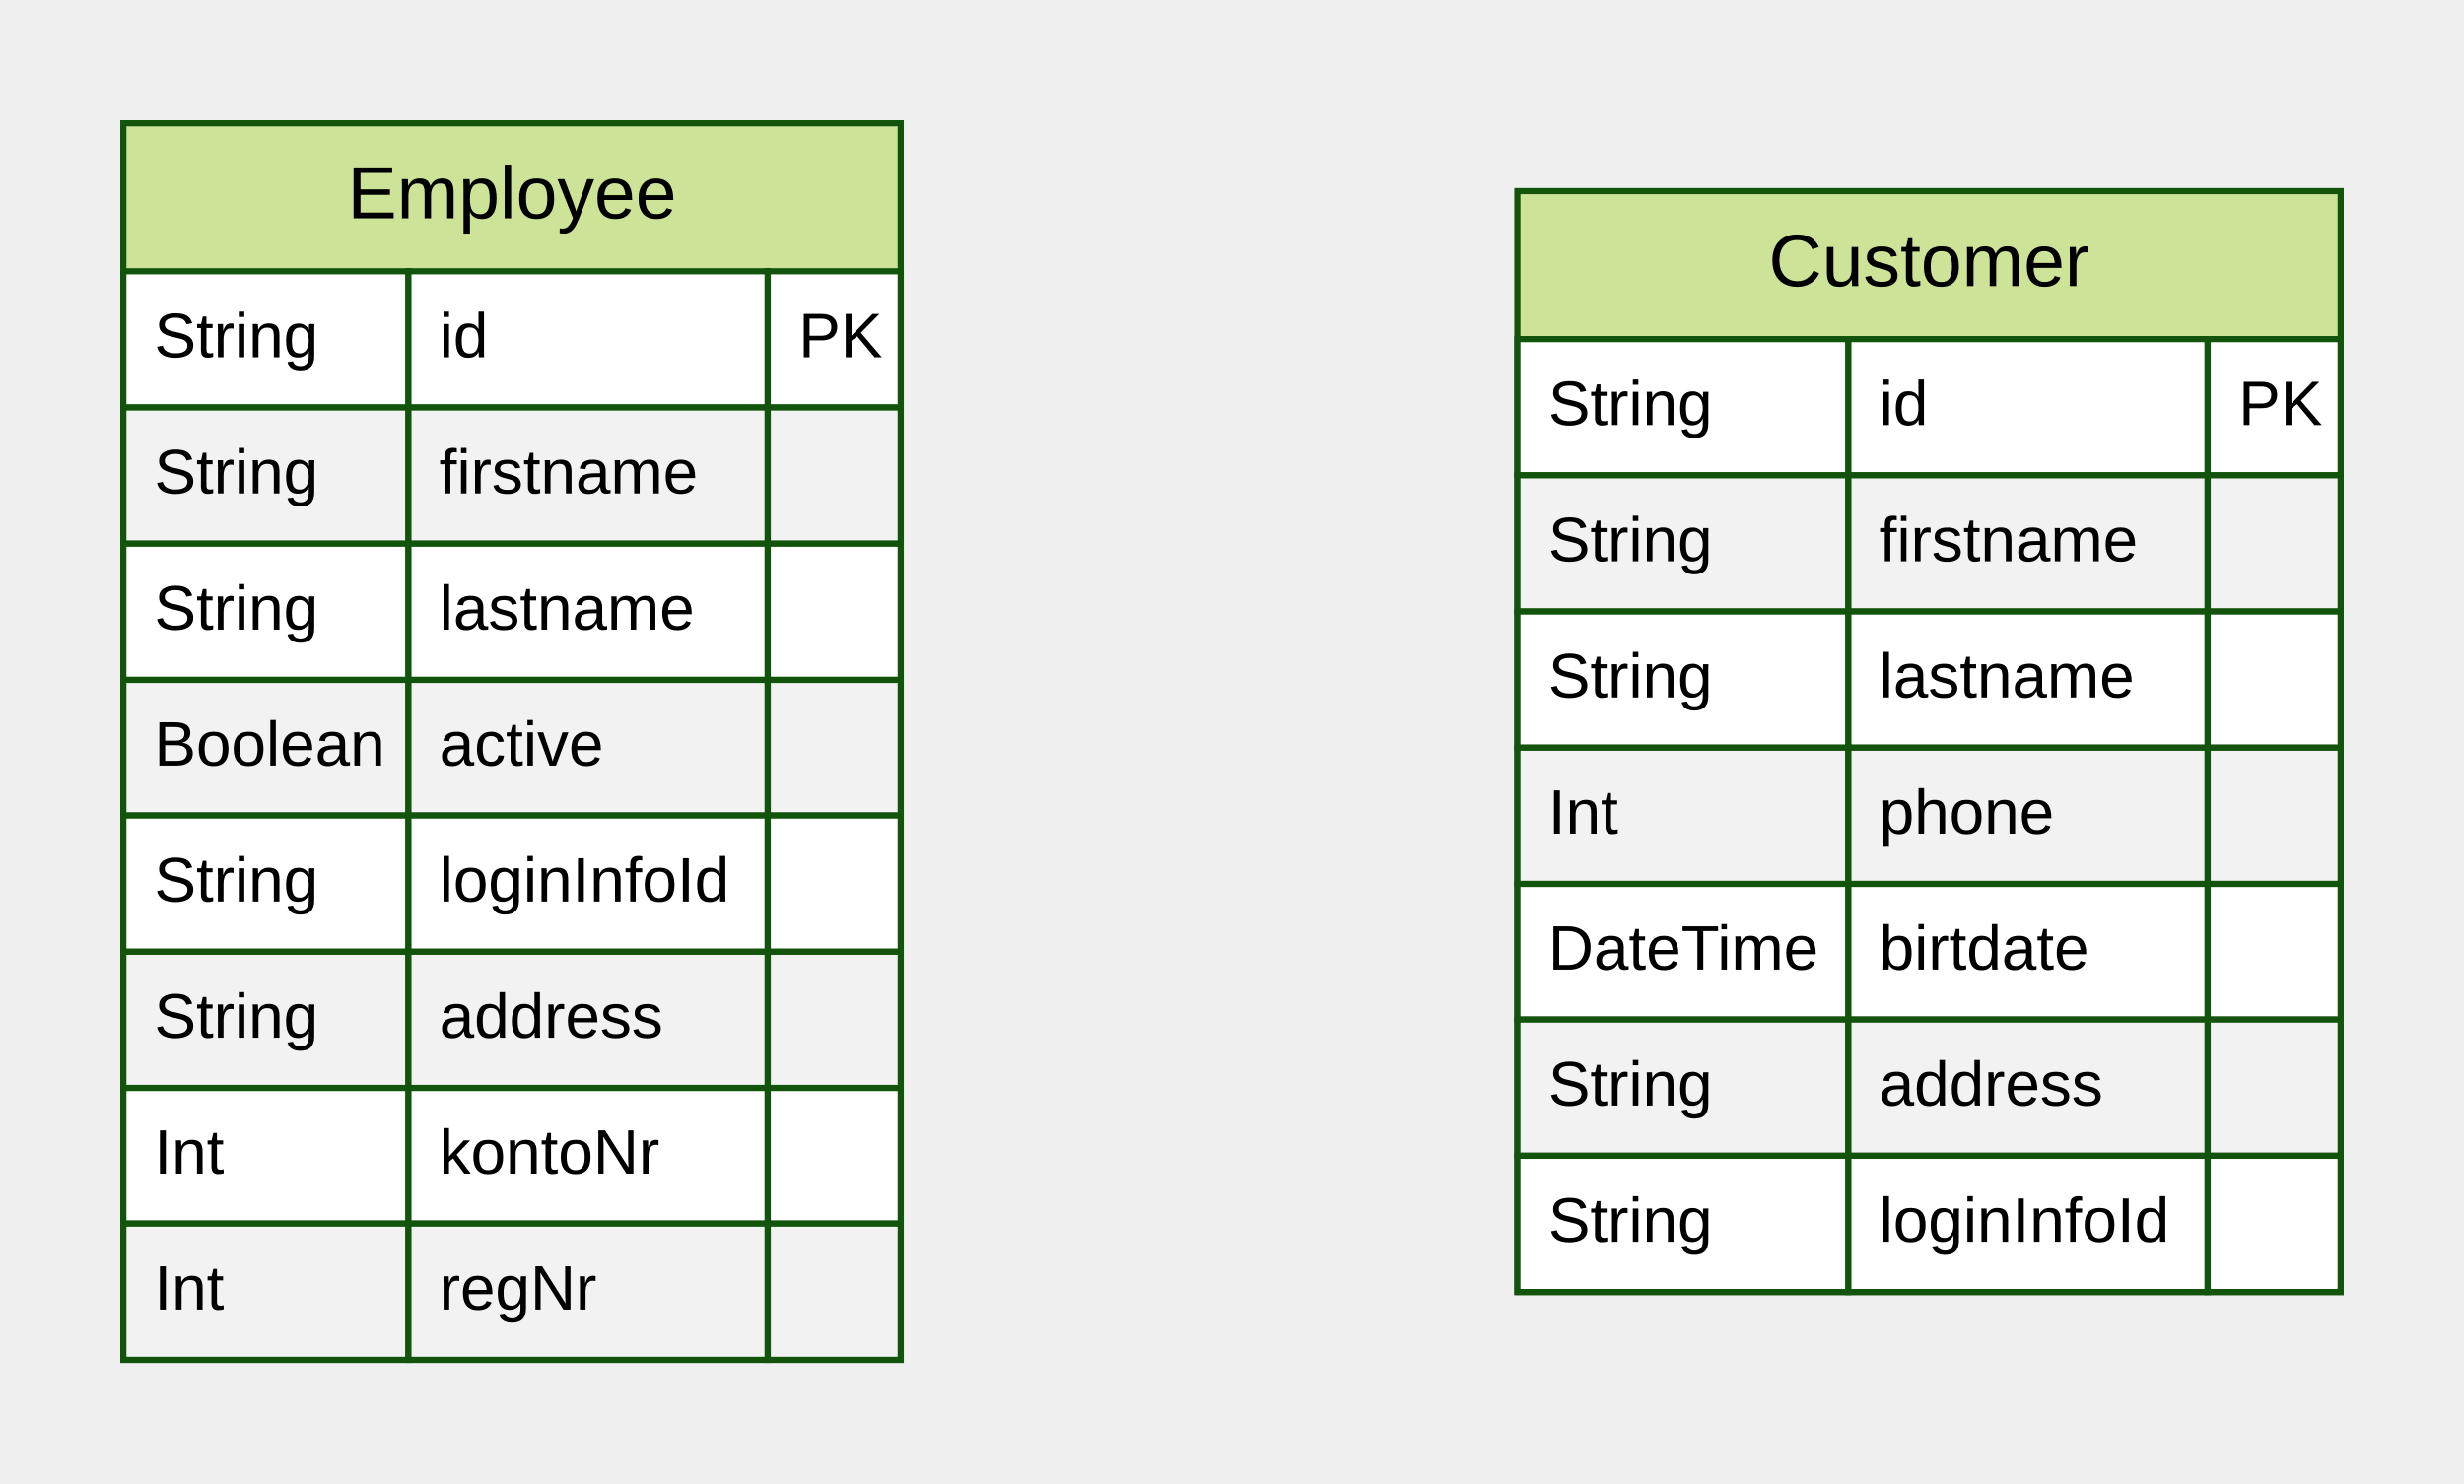
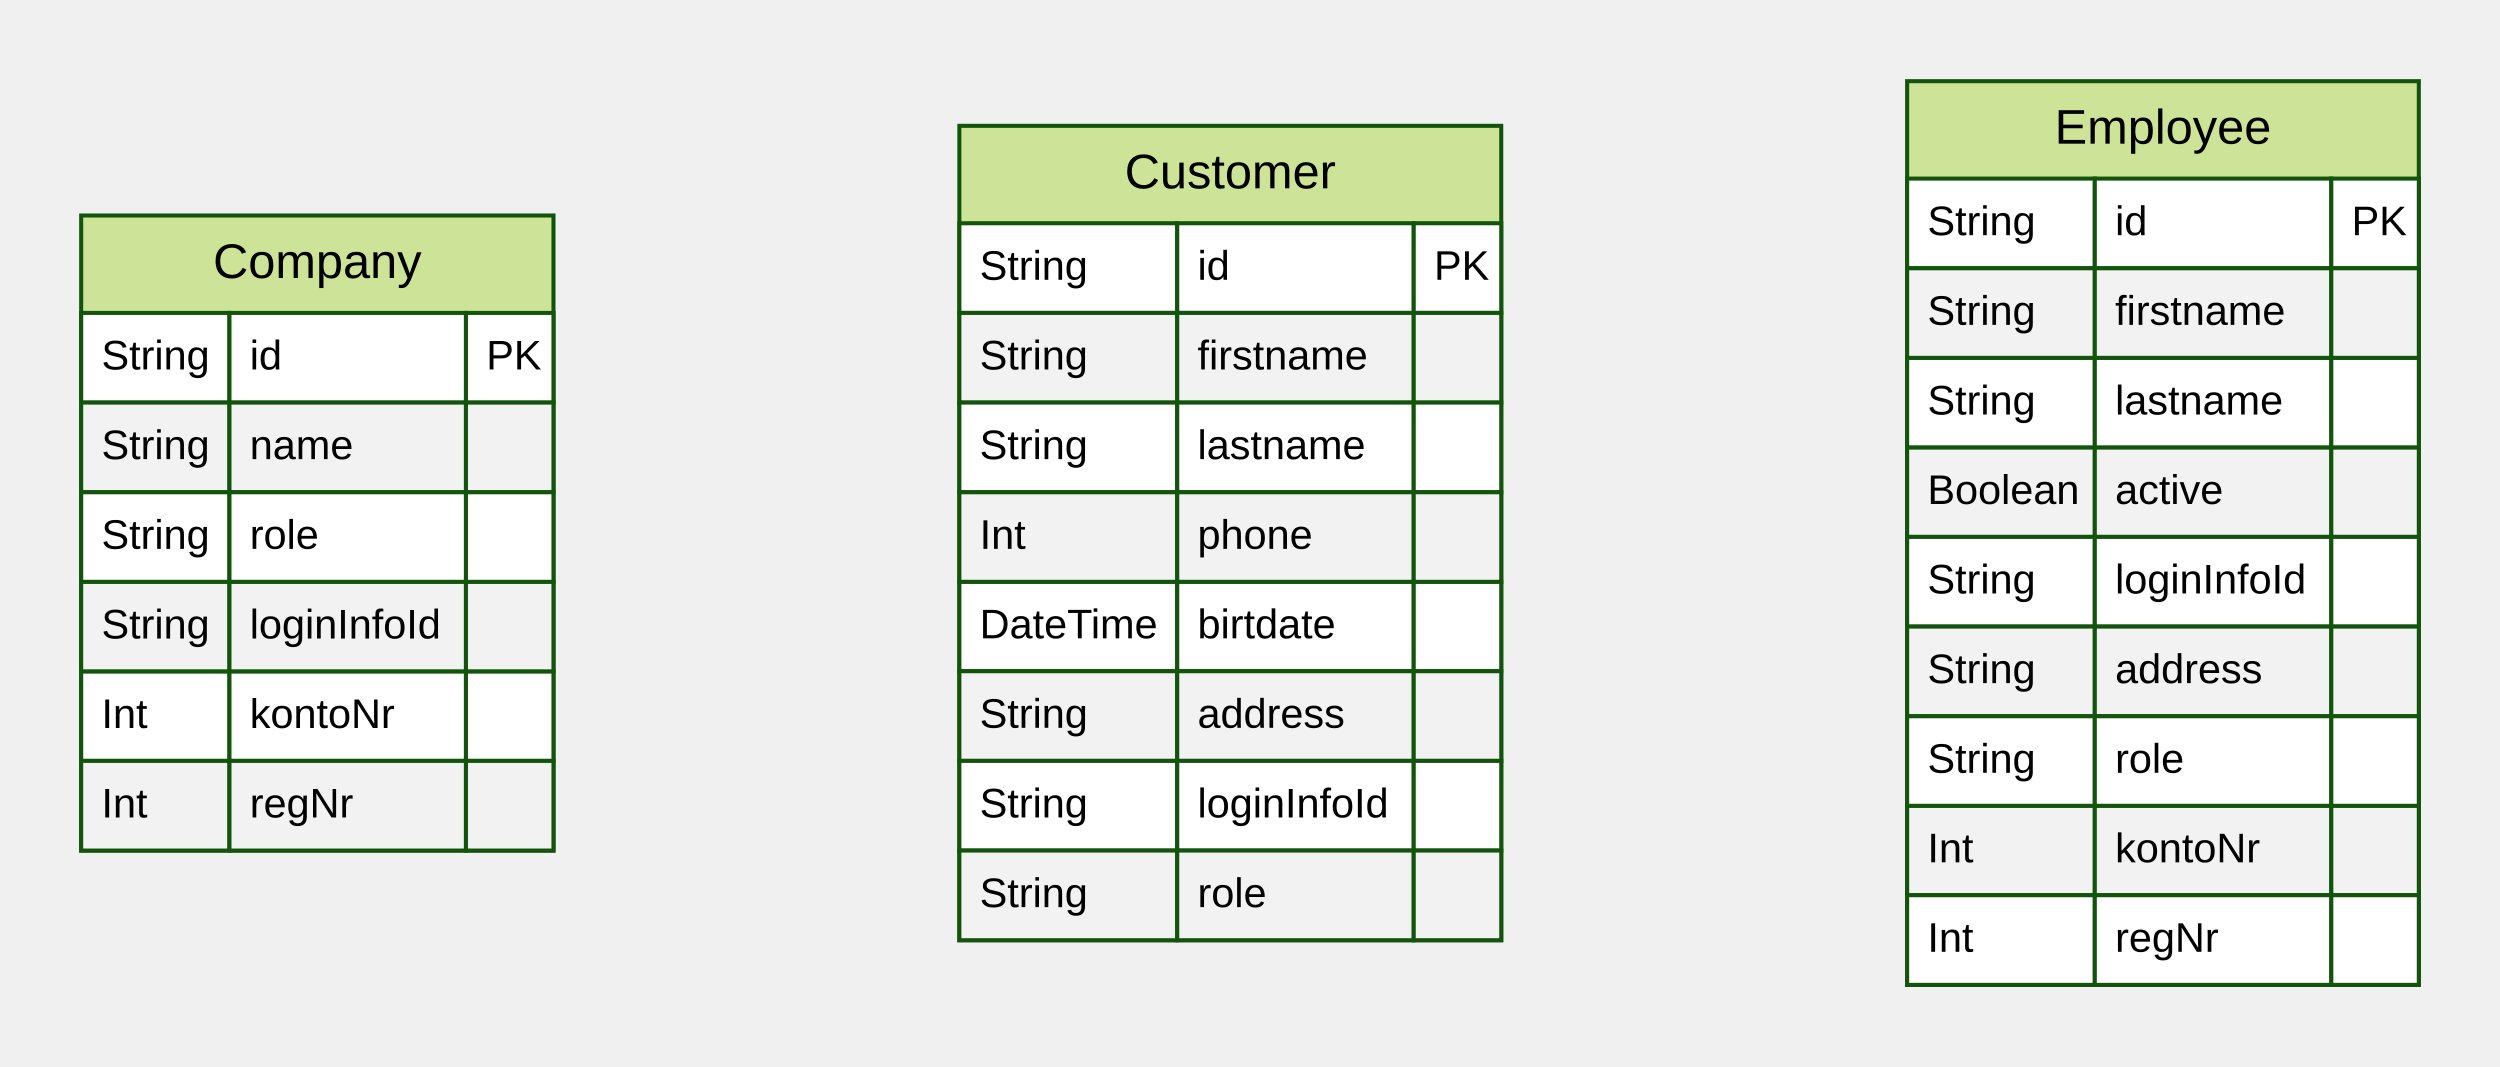
- <svg xmlns="http://www.w3.org/2000/svg" aria-labelledby="chart-title-mermaid-0 chart-desc-mermaid-0" role="img" viewBox="0 0 399.562 240.551" style="max-width: 399.562px; background-color: white;" width="100%" id="mermaid-0">
+ <svg xmlns="http://www.w3.org/2000/svg" aria-labelledby="chart-title-mermaid-0 chart-desc-mermaid-0" role="img" viewBox="0 0 615.922 262.643" style="max-width: 615.922px; background-color: white;" width="100%" id="mermaid-0">
  <style>#mermaid-0 {font-family:"trebuchet ms",verdana,arial,sans-serif;font-size:16px;fill:#000000;}#mermaid-0 .error-icon{fill:#552222;}#mermaid-0 .error-text{fill:#552222;stroke:#552222;}#mermaid-0 .edge-thickness-normal{stroke-width:2px;}#mermaid-0 .edge-thickness-thick{stroke-width:3.5px;}#mermaid-0 .edge-pattern-solid{stroke-dasharray:0;}#mermaid-0 .edge-pattern-dashed{stroke-dasharray:3;}#mermaid-0 .edge-pattern-dotted{stroke-dasharray:2;}#mermaid-0 .marker{fill:#000000;stroke:#000000;}#mermaid-0 .marker.cross{stroke:#000000;}#mermaid-0 svg{font-family:"trebuchet ms",verdana,arial,sans-serif;font-size:16px;}#mermaid-0 .entityBox{fill:#cde498;stroke:#13540c;}#mermaid-0 .attributeBoxOdd{fill:#ffffff;stroke:#13540c;}#mermaid-0 .attributeBoxEven{fill:#f2f2f2;stroke:#13540c;}#mermaid-0 .relationshipLabelBox{fill:hsl(78.158, 58.462%, 84.51%);opacity:0.7;background-color:hsl(78.158, 58.462%, 84.51%);}#mermaid-0 .relationshipLabelBox rect{opacity:0.5;}#mermaid-0 .relationshipLine{stroke:#000000;}#mermaid-0 :root{--mermaid-font-family:"trebuchet ms",verdana,arial,sans-serif;}</style>
  <g />
  <defs>
    <marker orient="auto" markerHeight="18" markerWidth="18" refY="9" refX="0" id="ONLY_ONE_START">
      <path d="M9,0 L9,18 M15,0 L15,18" fill="none" stroke="gray" />
    </marker>
  </defs>
  <defs>
    <marker orient="auto" markerHeight="18" markerWidth="18" refY="9" refX="18" id="ONLY_ONE_END">
      <path d="M3,0 L3,18 M9,0 L9,18" fill="none" stroke="gray" />
    </marker>
  </defs>
  <defs>
    <marker orient="auto" markerHeight="18" markerWidth="30" refY="9" refX="0" id="ZERO_OR_ONE_START">
      <circle r="6" cy="9" cx="21" fill="white" stroke="gray" />
      <path d="M9,0 L9,18" fill="none" stroke="gray" />
    </marker>
  </defs>
  <defs>
    <marker orient="auto" markerHeight="18" markerWidth="30" refY="9" refX="30" id="ZERO_OR_ONE_END">
      <circle r="6" cy="9" cx="9" fill="white" stroke="gray" />
      <path d="M21,0 L21,18" fill="none" stroke="gray" />
    </marker>
  </defs>
  <defs>
    <marker orient="auto" markerHeight="36" markerWidth="45" refY="18" refX="18" id="ONE_OR_MORE_START">
      <path d="M0,18 Q 18,0 36,18 Q 18,36 0,18 M42,9 L42,27" fill="none" stroke="gray" />
    </marker>
  </defs>
  <defs>
    <marker orient="auto" markerHeight="36" markerWidth="45" refY="18" refX="27" id="ONE_OR_MORE_END">
      <path d="M3,9 L3,27 M9,18 Q27,0 45,18 Q27,36 9,18" fill="none" stroke="gray" />
    </marker>
  </defs>
  <defs>
    <marker orient="auto" markerHeight="36" markerWidth="57" refY="18" refX="18" id="ZERO_OR_MORE_START">
      <circle r="6" cy="18" cx="48" fill="white" stroke="gray" />
      <path d="M0,18 Q18,0 36,18 Q18,36 0,18" fill="none" stroke="gray" />
    </marker>
  </defs>
  <defs>
    <marker orient="auto" markerHeight="36" markerWidth="57" refY="18" refX="39" id="ZERO_OR_MORE_END">
      <circle r="6" cy="18" cx="9" fill="white" stroke="gray" />
      <path d="M21,18 Q39,0 57,18 Q39,36 21,18" fill="none" stroke="gray" />
    </marker>
  </defs>
-   <g transform="translate(20,20 )" id="Employee">
-     <rect height="200.551" width="126.062" y="0" x="0" stroke="gray" fill-opacity="100%" fill="honeydew" class="er entityBox" />
-     <text transform="translate(63.03125,12)" style="font-family: &quot;trebuchet ms&quot;, verdana, arial, sans-serif;; font-size: 12px" text-anchor="middle" dominant-baseline="middle" y="0" x="0" id="entity-Employee" class="er entityLabel">Employee</text>
-     <rect height="22.092" width="46.234" y="24" x="0" stroke="gray" fill-opacity="100%" fill="honeydew" class="er attributeBoxOdd" />
-     <text transform="translate(5,35.0459)" style="font-family: &quot;trebuchet ms&quot;, verdana, arial, sans-serif;; font-size: 10.2px" text-anchor="left" dominant-baseline="middle" y="0" x="0" id="entity-Employee-attr-1-type" class="er entityLabel">String</text>
-     <rect height="22.092" width="58.266" y="24" x="46.234" stroke="gray" fill-opacity="100%" fill="honeydew" class="er attributeBoxOdd" />
-     <text transform="translate(51.23438,35.0459)" style="font-family: &quot;trebuchet ms&quot;, verdana, arial, sans-serif;; font-size: 10.2px" text-anchor="left" dominant-baseline="middle" y="0" x="0" id="entity-Employee-attr-1-name" class="er entityLabel">id</text>
-     <rect height="22.092" width="21.562" y="24" x="104.5" stroke="gray" fill-opacity="100%" fill="honeydew" class="er attributeBoxOdd" />
-     <text transform="translate(109.5,35.0459)" style="font-family: &quot;trebuchet ms&quot;, verdana, arial, sans-serif;; font-size: 10.2px" text-anchor="left" dominant-baseline="middle" y="0" x="0" id="entity-Employee-attr-1-key" class="er entityLabel">PK</text>
-     <rect height="22.092" width="46.234" y="46.092" x="0" stroke="gray" fill-opacity="100%" fill="honeydew" class="er attributeBoxEven" />
-     <text transform="translate(5,57.1377)" style="font-family: &quot;trebuchet ms&quot;, verdana, arial, sans-serif;; font-size: 10.2px" text-anchor="left" dominant-baseline="middle" y="0" x="0" id="entity-Employee-attr-2-type" class="er entityLabel">String</text>
-     <rect height="22.092" width="58.266" y="46.092" x="46.234" stroke="gray" fill-opacity="100%" fill="honeydew" class="er attributeBoxEven" />
-     <text transform="translate(51.23438,57.1377)" style="font-family: &quot;trebuchet ms&quot;, verdana, arial, sans-serif;; font-size: 10.2px" text-anchor="left" dominant-baseline="middle" y="0" x="0" id="entity-Employee-attr-2-name" class="er entityLabel">firstname</text>
-     <rect height="22.092" width="21.562" y="46.092" x="104.5" stroke="gray" fill-opacity="100%" fill="honeydew" class="er attributeBoxEven" />
-     <text transform="translate(109.5,57.1377)" style="font-family: &quot;trebuchet ms&quot;, verdana, arial, sans-serif;; font-size: 10.2px" text-anchor="left" dominant-baseline="middle" y="0" x="0" id="entity-Employee-attr-2-key" class="er entityLabel" />
-     <rect height="22.092" width="46.234" y="68.184" x="0" stroke="gray" fill-opacity="100%" fill="honeydew" class="er attributeBoxOdd" />
-     <text transform="translate(5,79.22949)" style="font-family: &quot;trebuchet ms&quot;, verdana, arial, sans-serif;; font-size: 10.2px" text-anchor="left" dominant-baseline="middle" y="0" x="0" id="entity-Employee-attr-3-type" class="er entityLabel">String</text>
-     <rect height="22.092" width="58.266" y="68.184" x="46.234" stroke="gray" fill-opacity="100%" fill="honeydew" class="er attributeBoxOdd" />
-     <text transform="translate(51.23438,79.22949)" style="font-family: &quot;trebuchet ms&quot;, verdana, arial, sans-serif;; font-size: 10.2px" text-anchor="left" dominant-baseline="middle" y="0" x="0" id="entity-Employee-attr-3-name" class="er entityLabel">lastname</text>
-     <rect height="22.092" width="21.562" y="68.184" x="104.5" stroke="gray" fill-opacity="100%" fill="honeydew" class="er attributeBoxOdd" />
-     <text transform="translate(109.5,79.22949)" style="font-family: &quot;trebuchet ms&quot;, verdana, arial, sans-serif;; font-size: 10.2px" text-anchor="left" dominant-baseline="middle" y="0" x="0" id="entity-Employee-attr-3-key" class="er entityLabel" />
-     <rect height="22" width="46.234" y="90.275" x="0" stroke="gray" fill-opacity="100%" fill="honeydew" class="er attributeBoxEven" />
-     <text transform="translate(5,101.2754)" style="font-family: &quot;trebuchet ms&quot;, verdana, arial, sans-serif;; font-size: 10.2px" text-anchor="left" dominant-baseline="middle" y="0" x="0" id="entity-Employee-attr-4-type" class="er entityLabel">Boolean</text>
-     <rect height="22" width="58.266" y="90.275" x="46.234" stroke="gray" fill-opacity="100%" fill="honeydew" class="er attributeBoxEven" />
-     <text transform="translate(51.23438,101.2754)" style="font-family: &quot;trebuchet ms&quot;, verdana, arial, sans-serif;; font-size: 10.2px" text-anchor="left" dominant-baseline="middle" y="0" x="0" id="entity-Employee-attr-4-name" class="er entityLabel">active</text>
-     <rect height="22" width="21.562" y="90.275" x="104.5" stroke="gray" fill-opacity="100%" fill="honeydew" class="er attributeBoxEven" />
-     <text transform="translate(109.5,101.2754)" style="font-family: &quot;trebuchet ms&quot;, verdana, arial, sans-serif;; font-size: 10.2px" text-anchor="left" dominant-baseline="middle" y="0" x="0" id="entity-Employee-attr-4-key" class="er entityLabel" />
-     <rect height="22.092" width="46.234" y="112.275" x="0" stroke="gray" fill-opacity="100%" fill="honeydew" class="er attributeBoxOdd" />
-     <text transform="translate(5,123.3213)" style="font-family: &quot;trebuchet ms&quot;, verdana, arial, sans-serif;; font-size: 10.2px" text-anchor="left" dominant-baseline="middle" y="0" x="0" id="entity-Employee-attr-5-type" class="er entityLabel">String</text>
-     <rect height="22.092" width="58.266" y="112.275" x="46.234" stroke="gray" fill-opacity="100%" fill="honeydew" class="er attributeBoxOdd" />
-     <text transform="translate(51.23438,123.3213)" style="font-family: &quot;trebuchet ms&quot;, verdana, arial, sans-serif;; font-size: 10.2px" text-anchor="left" dominant-baseline="middle" y="0" x="0" id="entity-Employee-attr-5-name" class="er entityLabel">loginInfoId</text>
-     <rect height="22.092" width="21.562" y="112.275" x="104.5" stroke="gray" fill-opacity="100%" fill="honeydew" class="er attributeBoxOdd" />
-     <text transform="translate(109.5,123.3213)" style="font-family: &quot;trebuchet ms&quot;, verdana, arial, sans-serif;; font-size: 10.2px" text-anchor="left" dominant-baseline="middle" y="0" x="0" id="entity-Employee-attr-5-key" class="er entityLabel" />
-     <rect height="22.092" width="46.234" y="134.367" x="0" stroke="gray" fill-opacity="100%" fill="honeydew" class="er attributeBoxEven" />
-     <text transform="translate(5,145.4131)" style="font-family: &quot;trebuchet ms&quot;, verdana, arial, sans-serif;; font-size: 10.2px" text-anchor="left" dominant-baseline="middle" y="0" x="0" id="entity-Employee-attr-6-type" class="er entityLabel">String</text>
-     <rect height="22.092" width="58.266" y="134.367" x="46.234" stroke="gray" fill-opacity="100%" fill="honeydew" class="er attributeBoxEven" />
-     <text transform="translate(51.23438,145.4131)" style="font-family: &quot;trebuchet ms&quot;, verdana, arial, sans-serif;; font-size: 10.2px" text-anchor="left" dominant-baseline="middle" y="0" x="0" id="entity-Employee-attr-6-name" class="er entityLabel">address</text>
-     <rect height="22.092" width="21.562" y="134.367" x="104.5" stroke="gray" fill-opacity="100%" fill="honeydew" class="er attributeBoxEven" />
-     <text transform="translate(109.5,145.4131)" style="font-family: &quot;trebuchet ms&quot;, verdana, arial, sans-serif;; font-size: 10.2px" text-anchor="left" dominant-baseline="middle" y="0" x="0" id="entity-Employee-attr-6-key" class="er entityLabel" />
-     <rect height="22" width="46.234" y="156.459" x="0" stroke="gray" fill-opacity="100%" fill="honeydew" class="er attributeBoxOdd" />
-     <text transform="translate(5,167.459)" style="font-family: &quot;trebuchet ms&quot;, verdana, arial, sans-serif;; font-size: 10.2px" text-anchor="left" dominant-baseline="middle" y="0" x="0" id="entity-Employee-attr-7-type" class="er entityLabel">Int</text>
-     <rect height="22" width="58.266" y="156.459" x="46.234" stroke="gray" fill-opacity="100%" fill="honeydew" class="er attributeBoxOdd" />
-     <text transform="translate(51.23438,167.459)" style="font-family: &quot;trebuchet ms&quot;, verdana, arial, sans-serif;; font-size: 10.2px" text-anchor="left" dominant-baseline="middle" y="0" x="0" id="entity-Employee-attr-7-name" class="er entityLabel">kontoNr</text>
-     <rect height="22" width="21.562" y="156.459" x="104.5" stroke="gray" fill-opacity="100%" fill="honeydew" class="er attributeBoxOdd" />
-     <text transform="translate(109.5,167.459)" style="font-family: &quot;trebuchet ms&quot;, verdana, arial, sans-serif;; font-size: 10.2px" text-anchor="left" dominant-baseline="middle" y="0" x="0" id="entity-Employee-attr-7-key" class="er entityLabel" />
-     <rect height="22.092" width="46.234" y="178.459" x="0" stroke="gray" fill-opacity="100%" fill="honeydew" class="er attributeBoxEven" />
-     <text transform="translate(5,189.5049)" style="font-family: &quot;trebuchet ms&quot;, verdana, arial, sans-serif;; font-size: 10.2px" text-anchor="left" dominant-baseline="middle" y="0" x="0" id="entity-Employee-attr-8-type" class="er entityLabel">Int</text>
-     <rect height="22.092" width="58.266" y="178.459" x="46.234" stroke="gray" fill-opacity="100%" fill="honeydew" class="er attributeBoxEven" />
-     <text transform="translate(51.23438,189.5049)" style="font-family: &quot;trebuchet ms&quot;, verdana, arial, sans-serif;; font-size: 10.2px" text-anchor="left" dominant-baseline="middle" y="0" x="0" id="entity-Employee-attr-8-name" class="er entityLabel">regNr</text>
-     <rect height="22.092" width="21.562" y="178.459" x="104.5" stroke="gray" fill-opacity="100%" fill="honeydew" class="er attributeBoxEven" />
-     <text transform="translate(109.5,189.5049)" style="font-family: &quot;trebuchet ms&quot;, verdana, arial, sans-serif;; font-size: 10.2px" text-anchor="left" dominant-baseline="middle" y="0" x="0" id="entity-Employee-attr-8-key" class="er entityLabel" />
+   <g transform="translate(20,53.0918 )" id="Company">
+     <rect height="156.459" width="116.359" y="0" x="0" stroke="gray" fill-opacity="100%" fill="honeydew" class="er entityBox" />
+     <text transform="translate(58.17969,12)" style="font-family: &quot;trebuchet ms&quot;, verdana, arial, sans-serif;; font-size: 12px" text-anchor="middle" dominant-baseline="middle" y="0" x="0" id="entity-Company" class="er entityLabel">Company</text>
+     <rect height="22.092" width="36.531" y="24" x="0" stroke="gray" fill-opacity="100%" fill="honeydew" class="er attributeBoxOdd" />
+     <text transform="translate(5,35.0459)" style="font-family: &quot;trebuchet ms&quot;, verdana, arial, sans-serif;; font-size: 10.2px" text-anchor="left" dominant-baseline="middle" y="0" x="0" id="entity-Company-attr-1-type" class="er entityLabel">String</text>
+     <rect height="22.092" width="58.266" y="24" x="36.531" stroke="gray" fill-opacity="100%" fill="honeydew" class="er attributeBoxOdd" />
+     <text transform="translate(41.53125,35.0459)" style="font-family: &quot;trebuchet ms&quot;, verdana, arial, sans-serif;; font-size: 10.2px" text-anchor="left" dominant-baseline="middle" y="0" x="0" id="entity-Company-attr-1-name" class="er entityLabel">id</text>
+     <rect height="22.092" width="21.562" y="24" x="94.797" stroke="gray" fill-opacity="100%" fill="honeydew" class="er attributeBoxOdd" />
+     <text transform="translate(99.79688,35.0459)" style="font-family: &quot;trebuchet ms&quot;, verdana, arial, sans-serif;; font-size: 10.2px" text-anchor="left" dominant-baseline="middle" y="0" x="0" id="entity-Company-attr-1-key" class="er entityLabel">PK</text>
+     <rect height="22.092" width="36.531" y="46.092" x="0" stroke="gray" fill-opacity="100%" fill="honeydew" class="er attributeBoxEven" />
+     <text transform="translate(5,57.1377)" style="font-family: &quot;trebuchet ms&quot;, verdana, arial, sans-serif;; font-size: 10.2px" text-anchor="left" dominant-baseline="middle" y="0" x="0" id="entity-Company-attr-2-type" class="er entityLabel">String</text>
+     <rect height="22.092" width="58.266" y="46.092" x="36.531" stroke="gray" fill-opacity="100%" fill="honeydew" class="er attributeBoxEven" />
+     <text transform="translate(41.53125,57.1377)" style="font-family: &quot;trebuchet ms&quot;, verdana, arial, sans-serif;; font-size: 10.2px" text-anchor="left" dominant-baseline="middle" y="0" x="0" id="entity-Company-attr-2-name" class="er entityLabel">name</text>
+     <rect height="22.092" width="21.562" y="46.092" x="94.797" stroke="gray" fill-opacity="100%" fill="honeydew" class="er attributeBoxEven" />
+     <text transform="translate(99.79688,57.1377)" style="font-family: &quot;trebuchet ms&quot;, verdana, arial, sans-serif;; font-size: 10.2px" text-anchor="left" dominant-baseline="middle" y="0" x="0" id="entity-Company-attr-2-key" class="er entityLabel" />
+     <rect height="22.092" width="36.531" y="68.184" x="0" stroke="gray" fill-opacity="100%" fill="honeydew" class="er attributeBoxOdd" />
+     <text transform="translate(5,79.22949)" style="font-family: &quot;trebuchet ms&quot;, verdana, arial, sans-serif;; font-size: 10.2px" text-anchor="left" dominant-baseline="middle" y="0" x="0" id="entity-Company-attr-3-type" class="er entityLabel">String</text>
+     <rect height="22.092" width="58.266" y="68.184" x="36.531" stroke="gray" fill-opacity="100%" fill="honeydew" class="er attributeBoxOdd" />
+     <text transform="translate(41.53125,79.22949)" style="font-family: &quot;trebuchet ms&quot;, verdana, arial, sans-serif;; font-size: 10.2px" text-anchor="left" dominant-baseline="middle" y="0" x="0" id="entity-Company-attr-3-name" class="er entityLabel">role</text>
+     <rect height="22.092" width="21.562" y="68.184" x="94.797" stroke="gray" fill-opacity="100%" fill="honeydew" class="er attributeBoxOdd" />
+     <text transform="translate(99.79688,79.22949)" style="font-family: &quot;trebuchet ms&quot;, verdana, arial, sans-serif;; font-size: 10.2px" text-anchor="left" dominant-baseline="middle" y="0" x="0" id="entity-Company-attr-3-key" class="er entityLabel" />
+     <rect height="22.092" width="36.531" y="90.275" x="0" stroke="gray" fill-opacity="100%" fill="honeydew" class="er attributeBoxEven" />
+     <text transform="translate(5,101.3213)" style="font-family: &quot;trebuchet ms&quot;, verdana, arial, sans-serif;; font-size: 10.2px" text-anchor="left" dominant-baseline="middle" y="0" x="0" id="entity-Company-attr-4-type" class="er entityLabel">String</text>
+     <rect height="22.092" width="58.266" y="90.275" x="36.531" stroke="gray" fill-opacity="100%" fill="honeydew" class="er attributeBoxEven" />
+     <text transform="translate(41.53125,101.3213)" style="font-family: &quot;trebuchet ms&quot;, verdana, arial, sans-serif;; font-size: 10.2px" text-anchor="left" dominant-baseline="middle" y="0" x="0" id="entity-Company-attr-4-name" class="er entityLabel">loginInfoId</text>
+     <rect height="22.092" width="21.562" y="90.275" x="94.797" stroke="gray" fill-opacity="100%" fill="honeydew" class="er attributeBoxEven" />
+     <text transform="translate(99.79688,101.3213)" style="font-family: &quot;trebuchet ms&quot;, verdana, arial, sans-serif;; font-size: 10.2px" text-anchor="left" dominant-baseline="middle" y="0" x="0" id="entity-Company-attr-4-key" class="er entityLabel" />
+     <rect height="22" width="36.531" y="112.367" x="0" stroke="gray" fill-opacity="100%" fill="honeydew" class="er attributeBoxOdd" />
+     <text transform="translate(5,123.3672)" style="font-family: &quot;trebuchet ms&quot;, verdana, arial, sans-serif;; font-size: 10.2px" text-anchor="left" dominant-baseline="middle" y="0" x="0" id="entity-Company-attr-5-type" class="er entityLabel">Int</text>
+     <rect height="22" width="58.266" y="112.367" x="36.531" stroke="gray" fill-opacity="100%" fill="honeydew" class="er attributeBoxOdd" />
+     <text transform="translate(41.53125,123.3672)" style="font-family: &quot;trebuchet ms&quot;, verdana, arial, sans-serif;; font-size: 10.2px" text-anchor="left" dominant-baseline="middle" y="0" x="0" id="entity-Company-attr-5-name" class="er entityLabel">kontoNr</text>
+     <rect height="22" width="21.562" y="112.367" x="94.797" stroke="gray" fill-opacity="100%" fill="honeydew" class="er attributeBoxOdd" />
+     <text transform="translate(99.79688,123.3672)" style="font-family: &quot;trebuchet ms&quot;, verdana, arial, sans-serif;; font-size: 10.2px" text-anchor="left" dominant-baseline="middle" y="0" x="0" id="entity-Company-attr-5-key" class="er entityLabel" />
+     <rect height="22.092" width="36.531" y="134.367" x="0" stroke="gray" fill-opacity="100%" fill="honeydew" class="er attributeBoxEven" />
+     <text transform="translate(5,145.4131)" style="font-family: &quot;trebuchet ms&quot;, verdana, arial, sans-serif;; font-size: 10.2px" text-anchor="left" dominant-baseline="middle" y="0" x="0" id="entity-Company-attr-6-type" class="er entityLabel">Int</text>
+     <rect height="22.092" width="58.266" y="134.367" x="36.531" stroke="gray" fill-opacity="100%" fill="honeydew" class="er attributeBoxEven" />
+     <text transform="translate(41.53125,145.4131)" style="font-family: &quot;trebuchet ms&quot;, verdana, arial, sans-serif;; font-size: 10.2px" text-anchor="left" dominant-baseline="middle" y="0" x="0" id="entity-Company-attr-6-name" class="er entityLabel">regNr</text>
+     <rect height="22.092" width="21.562" y="134.367" x="94.797" stroke="gray" fill-opacity="100%" fill="honeydew" class="er attributeBoxEven" />
+     <text transform="translate(99.79688,145.4131)" style="font-family: &quot;trebuchet ms&quot;, verdana, arial, sans-serif;; font-size: 10.2px" text-anchor="left" dominant-baseline="middle" y="0" x="0" id="entity-Company-attr-6-key" class="er entityLabel" />
  </g>
-   <g transform="translate(246.0625,31 )" id="Customer">
-     <rect height="178.551" width="133.5" y="0" x="0" stroke="gray" fill-opacity="100%" fill="honeydew" class="er entityBox" />
+   <g transform="translate(236.3594,31 )" id="Customer">
+     <rect height="200.643" width="133.5" y="0" x="0" stroke="gray" fill-opacity="100%" fill="honeydew" class="er entityBox" />
    <text transform="translate(66.75,12)" style="font-family: &quot;trebuchet ms&quot;, verdana, arial, sans-serif;; font-size: 12px" text-anchor="middle" dominant-baseline="middle" y="0" x="0" id="entity-Customer" class="er entityLabel">Customer</text>
    <rect height="22.092" width="53.672" y="24" x="0" stroke="gray" fill-opacity="100%" fill="honeydew" class="er attributeBoxOdd" />
    <text transform="translate(5,35.0459)" style="font-family: &quot;trebuchet ms&quot;, verdana, arial, sans-serif;; font-size: 10.2px" text-anchor="left" dominant-baseline="middle" y="0" x="0" id="entity-Customer-attr-1-type" class="er entityLabel">String</text>
    <rect height="22.092" width="58.266" y="24" x="53.672" stroke="gray" fill-opacity="100%" fill="honeydew" class="er attributeBoxOdd" />
    <text transform="translate(58.67188,35.0459)" style="font-family: &quot;trebuchet ms&quot;, verdana, arial, sans-serif;; font-size: 10.2px" text-anchor="left" dominant-baseline="middle" y="0" x="0" id="entity-Customer-attr-1-name" class="er entityLabel">id</text>
    <rect height="22.092" width="21.562" y="24" x="111.938" stroke="gray" fill-opacity="100%" fill="honeydew" class="er attributeBoxOdd" />
    <text transform="translate(116.9375,35.0459)" style="font-family: &quot;trebuchet ms&quot;, verdana, arial, sans-serif;; font-size: 10.2px" text-anchor="left" dominant-baseline="middle" y="0" x="0" id="entity-Customer-attr-1-key" class="er entityLabel">PK</text>
    <rect height="22.092" width="53.672" y="46.092" x="0" stroke="gray" fill-opacity="100%" fill="honeydew" class="er attributeBoxEven" />
    <text transform="translate(5,57.1377)" style="font-family: &quot;trebuchet ms&quot;, verdana, arial, sans-serif;; font-size: 10.2px" text-anchor="left" dominant-baseline="middle" y="0" x="0" id="entity-Customer-attr-2-type" class="er entityLabel">String</text>
    <rect height="22.092" width="58.266" y="46.092" x="53.672" stroke="gray" fill-opacity="100%" fill="honeydew" class="er attributeBoxEven" />
    <text transform="translate(58.67188,57.1377)" style="font-family: &quot;trebuchet ms&quot;, verdana, arial, sans-serif;; font-size: 10.2px" text-anchor="left" dominant-baseline="middle" y="0" x="0" id="entity-Customer-attr-2-name" class="er entityLabel">firstname</text>
    <rect height="22.092" width="21.562" y="46.092" x="111.938" stroke="gray" fill-opacity="100%" fill="honeydew" class="er attributeBoxEven" />
    <text transform="translate(116.9375,57.1377)" style="font-family: &quot;trebuchet ms&quot;, verdana, arial, sans-serif;; font-size: 10.2px" text-anchor="left" dominant-baseline="middle" y="0" x="0" id="entity-Customer-attr-2-key" class="er entityLabel" />
    <rect height="22.092" width="53.672" y="68.184" x="0" stroke="gray" fill-opacity="100%" fill="honeydew" class="er attributeBoxOdd" />
    <text transform="translate(5,79.22949)" style="font-family: &quot;trebuchet ms&quot;, verdana, arial, sans-serif;; font-size: 10.2px" text-anchor="left" dominant-baseline="middle" y="0" x="0" id="entity-Customer-attr-3-type" class="er entityLabel">String</text>
    <rect height="22.092" width="58.266" y="68.184" x="53.672" stroke="gray" fill-opacity="100%" fill="honeydew" class="er attributeBoxOdd" />
    <text transform="translate(58.67188,79.22949)" style="font-family: &quot;trebuchet ms&quot;, verdana, arial, sans-serif;; font-size: 10.2px" text-anchor="left" dominant-baseline="middle" y="0" x="0" id="entity-Customer-attr-3-name" class="er entityLabel">lastname</text>
    <rect height="22.092" width="21.562" y="68.184" x="111.938" stroke="gray" fill-opacity="100%" fill="honeydew" class="er attributeBoxOdd" />
    <text transform="translate(116.9375,79.22949)" style="font-family: &quot;trebuchet ms&quot;, verdana, arial, sans-serif;; font-size: 10.2px" text-anchor="left" dominant-baseline="middle" y="0" x="0" id="entity-Customer-attr-3-key" class="er entityLabel" />
    <rect height="22.092" width="53.672" y="90.275" x="0" stroke="gray" fill-opacity="100%" fill="honeydew" class="er attributeBoxEven" />
    <text transform="translate(5,101.3213)" style="font-family: &quot;trebuchet ms&quot;, verdana, arial, sans-serif;; font-size: 10.2px" text-anchor="left" dominant-baseline="middle" y="0" x="0" id="entity-Customer-attr-4-type" class="er entityLabel">Int</text>
    <rect height="22.092" width="58.266" y="90.275" x="53.672" stroke="gray" fill-opacity="100%" fill="honeydew" class="er attributeBoxEven" />
    <text transform="translate(58.67188,101.3213)" style="font-family: &quot;trebuchet ms&quot;, verdana, arial, sans-serif;; font-size: 10.2px" text-anchor="left" dominant-baseline="middle" y="0" x="0" id="entity-Customer-attr-4-name" class="er entityLabel">phone</text>
    <rect height="22.092" width="21.562" y="90.275" x="111.938" stroke="gray" fill-opacity="100%" fill="honeydew" class="er attributeBoxEven" />
    <text transform="translate(116.9375,101.3213)" style="font-family: &quot;trebuchet ms&quot;, verdana, arial, sans-serif;; font-size: 10.2px" text-anchor="left" dominant-baseline="middle" y="0" x="0" id="entity-Customer-attr-4-key" class="er entityLabel" />
    <rect height="22" width="53.672" y="112.367" x="0" stroke="gray" fill-opacity="100%" fill="honeydew" class="er attributeBoxOdd" />
    <text transform="translate(5,123.3672)" style="font-family: &quot;trebuchet ms&quot;, verdana, arial, sans-serif;; font-size: 10.2px" text-anchor="left" dominant-baseline="middle" y="0" x="0" id="entity-Customer-attr-5-type" class="er entityLabel">DateTime</text>
    <rect height="22" width="58.266" y="112.367" x="53.672" stroke="gray" fill-opacity="100%" fill="honeydew" class="er attributeBoxOdd" />
    <text transform="translate(58.67188,123.3672)" style="font-family: &quot;trebuchet ms&quot;, verdana, arial, sans-serif;; font-size: 10.2px" text-anchor="left" dominant-baseline="middle" y="0" x="0" id="entity-Customer-attr-5-name" class="er entityLabel">birtdate</text>
    <rect height="22" width="21.562" y="112.367" x="111.938" stroke="gray" fill-opacity="100%" fill="honeydew" class="er attributeBoxOdd" />
    <text transform="translate(116.9375,123.3672)" style="font-family: &quot;trebuchet ms&quot;, verdana, arial, sans-serif;; font-size: 10.2px" text-anchor="left" dominant-baseline="middle" y="0" x="0" id="entity-Customer-attr-5-key" class="er entityLabel" />
    <rect height="22.092" width="53.672" y="134.367" x="0" stroke="gray" fill-opacity="100%" fill="honeydew" class="er attributeBoxEven" />
    <text transform="translate(5,145.4131)" style="font-family: &quot;trebuchet ms&quot;, verdana, arial, sans-serif;; font-size: 10.2px" text-anchor="left" dominant-baseline="middle" y="0" x="0" id="entity-Customer-attr-6-type" class="er entityLabel">String</text>
    <rect height="22.092" width="58.266" y="134.367" x="53.672" stroke="gray" fill-opacity="100%" fill="honeydew" class="er attributeBoxEven" />
    <text transform="translate(58.67188,145.4131)" style="font-family: &quot;trebuchet ms&quot;, verdana, arial, sans-serif;; font-size: 10.2px" text-anchor="left" dominant-baseline="middle" y="0" x="0" id="entity-Customer-attr-6-name" class="er entityLabel">address</text>
    <rect height="22.092" width="21.562" y="134.367" x="111.938" stroke="gray" fill-opacity="100%" fill="honeydew" class="er attributeBoxEven" />
    <text transform="translate(116.9375,145.4131)" style="font-family: &quot;trebuchet ms&quot;, verdana, arial, sans-serif;; font-size: 10.2px" text-anchor="left" dominant-baseline="middle" y="0" x="0" id="entity-Customer-attr-6-key" class="er entityLabel" />
    <rect height="22.092" width="53.672" y="156.459" x="0" stroke="gray" fill-opacity="100%" fill="honeydew" class="er attributeBoxOdd" />
    <text transform="translate(5,167.5049)" style="font-family: &quot;trebuchet ms&quot;, verdana, arial, sans-serif;; font-size: 10.2px" text-anchor="left" dominant-baseline="middle" y="0" x="0" id="entity-Customer-attr-7-type" class="er entityLabel">String</text>
    <rect height="22.092" width="58.266" y="156.459" x="53.672" stroke="gray" fill-opacity="100%" fill="honeydew" class="er attributeBoxOdd" />
    <text transform="translate(58.67188,167.5049)" style="font-family: &quot;trebuchet ms&quot;, verdana, arial, sans-serif;; font-size: 10.2px" text-anchor="left" dominant-baseline="middle" y="0" x="0" id="entity-Customer-attr-7-name" class="er entityLabel">loginInfoId</text>
    <rect height="22.092" width="21.562" y="156.459" x="111.938" stroke="gray" fill-opacity="100%" fill="honeydew" class="er attributeBoxOdd" />
    <text transform="translate(116.9375,167.5049)" style="font-family: &quot;trebuchet ms&quot;, verdana, arial, sans-serif;; font-size: 10.2px" text-anchor="left" dominant-baseline="middle" y="0" x="0" id="entity-Customer-attr-7-key" class="er entityLabel" />
+     <rect height="22.092" width="53.672" y="178.551" x="0" stroke="gray" fill-opacity="100%" fill="honeydew" class="er attributeBoxEven" />
+     <text transform="translate(5,189.5967)" style="font-family: &quot;trebuchet ms&quot;, verdana, arial, sans-serif;; font-size: 10.2px" text-anchor="left" dominant-baseline="middle" y="0" x="0" id="entity-Customer-attr-8-type" class="er entityLabel">String</text>
+     <rect height="22.092" width="58.266" y="178.551" x="53.672" stroke="gray" fill-opacity="100%" fill="honeydew" class="er attributeBoxEven" />
+     <text transform="translate(58.67188,189.5967)" style="font-family: &quot;trebuchet ms&quot;, verdana, arial, sans-serif;; font-size: 10.2px" text-anchor="left" dominant-baseline="middle" y="0" x="0" id="entity-Customer-attr-8-name" class="er entityLabel">role</text>
+     <rect height="22.092" width="21.562" y="178.551" x="111.938" stroke="gray" fill-opacity="100%" fill="honeydew" class="er attributeBoxEven" />
+     <text transform="translate(116.9375,189.5967)" style="font-family: &quot;trebuchet ms&quot;, verdana, arial, sans-serif;; font-size: 10.2px" text-anchor="left" dominant-baseline="middle" y="0" x="0" id="entity-Customer-attr-8-key" class="er entityLabel" />
+   </g>
+   <g transform="translate(469.8594,20 )" id="Employee">
+     <rect height="222.643" width="126.062" y="0" x="0" stroke="gray" fill-opacity="100%" fill="honeydew" class="er entityBox" />
+     <text transform="translate(63.03125,12)" style="font-family: &quot;trebuchet ms&quot;, verdana, arial, sans-serif;; font-size: 12px" text-anchor="middle" dominant-baseline="middle" y="0" x="0" id="entity-Employee" class="er entityLabel">Employee</text>
+     <rect height="22.092" width="46.234" y="24" x="0" stroke="gray" fill-opacity="100%" fill="honeydew" class="er attributeBoxOdd" />
+     <text transform="translate(5,35.0459)" style="font-family: &quot;trebuchet ms&quot;, verdana, arial, sans-serif;; font-size: 10.2px" text-anchor="left" dominant-baseline="middle" y="0" x="0" id="entity-Employee-attr-1-type" class="er entityLabel">String</text>
+     <rect height="22.092" width="58.266" y="24" x="46.234" stroke="gray" fill-opacity="100%" fill="honeydew" class="er attributeBoxOdd" />
+     <text transform="translate(51.23438,35.0459)" style="font-family: &quot;trebuchet ms&quot;, verdana, arial, sans-serif;; font-size: 10.2px" text-anchor="left" dominant-baseline="middle" y="0" x="0" id="entity-Employee-attr-1-name" class="er entityLabel">id</text>
+     <rect height="22.092" width="21.562" y="24" x="104.5" stroke="gray" fill-opacity="100%" fill="honeydew" class="er attributeBoxOdd" />
+     <text transform="translate(109.5,35.0459)" style="font-family: &quot;trebuchet ms&quot;, verdana, arial, sans-serif;; font-size: 10.2px" text-anchor="left" dominant-baseline="middle" y="0" x="0" id="entity-Employee-attr-1-key" class="er entityLabel">PK</text>
+     <rect height="22.092" width="46.234" y="46.092" x="0" stroke="gray" fill-opacity="100%" fill="honeydew" class="er attributeBoxEven" />
+     <text transform="translate(5,57.1377)" style="font-family: &quot;trebuchet ms&quot;, verdana, arial, sans-serif;; font-size: 10.2px" text-anchor="left" dominant-baseline="middle" y="0" x="0" id="entity-Employee-attr-2-type" class="er entityLabel">String</text>
+     <rect height="22.092" width="58.266" y="46.092" x="46.234" stroke="gray" fill-opacity="100%" fill="honeydew" class="er attributeBoxEven" />
+     <text transform="translate(51.23438,57.1377)" style="font-family: &quot;trebuchet ms&quot;, verdana, arial, sans-serif;; font-size: 10.2px" text-anchor="left" dominant-baseline="middle" y="0" x="0" id="entity-Employee-attr-2-name" class="er entityLabel">firstname</text>
+     <rect height="22.092" width="21.562" y="46.092" x="104.5" stroke="gray" fill-opacity="100%" fill="honeydew" class="er attributeBoxEven" />
+     <text transform="translate(109.5,57.1377)" style="font-family: &quot;trebuchet ms&quot;, verdana, arial, sans-serif;; font-size: 10.2px" text-anchor="left" dominant-baseline="middle" y="0" x="0" id="entity-Employee-attr-2-key" class="er entityLabel" />
+     <rect height="22.092" width="46.234" y="68.184" x="0" stroke="gray" fill-opacity="100%" fill="honeydew" class="er attributeBoxOdd" />
+     <text transform="translate(5,79.22949)" style="font-family: &quot;trebuchet ms&quot;, verdana, arial, sans-serif;; font-size: 10.2px" text-anchor="left" dominant-baseline="middle" y="0" x="0" id="entity-Employee-attr-3-type" class="er entityLabel">String</text>
+     <rect height="22.092" width="58.266" y="68.184" x="46.234" stroke="gray" fill-opacity="100%" fill="honeydew" class="er attributeBoxOdd" />
+     <text transform="translate(51.23438,79.22949)" style="font-family: &quot;trebuchet ms&quot;, verdana, arial, sans-serif;; font-size: 10.2px" text-anchor="left" dominant-baseline="middle" y="0" x="0" id="entity-Employee-attr-3-name" class="er entityLabel">lastname</text>
+     <rect height="22.092" width="21.562" y="68.184" x="104.5" stroke="gray" fill-opacity="100%" fill="honeydew" class="er attributeBoxOdd" />
+     <text transform="translate(109.5,79.22949)" style="font-family: &quot;trebuchet ms&quot;, verdana, arial, sans-serif;; font-size: 10.2px" text-anchor="left" dominant-baseline="middle" y="0" x="0" id="entity-Employee-attr-3-key" class="er entityLabel" />
+     <rect height="22" width="46.234" y="90.275" x="0" stroke="gray" fill-opacity="100%" fill="honeydew" class="er attributeBoxEven" />
+     <text transform="translate(5,101.2754)" style="font-family: &quot;trebuchet ms&quot;, verdana, arial, sans-serif;; font-size: 10.2px" text-anchor="left" dominant-baseline="middle" y="0" x="0" id="entity-Employee-attr-4-type" class="er entityLabel">Boolean</text>
+     <rect height="22" width="58.266" y="90.275" x="46.234" stroke="gray" fill-opacity="100%" fill="honeydew" class="er attributeBoxEven" />
+     <text transform="translate(51.23438,101.2754)" style="font-family: &quot;trebuchet ms&quot;, verdana, arial, sans-serif;; font-size: 10.2px" text-anchor="left" dominant-baseline="middle" y="0" x="0" id="entity-Employee-attr-4-name" class="er entityLabel">active</text>
+     <rect height="22" width="21.562" y="90.275" x="104.5" stroke="gray" fill-opacity="100%" fill="honeydew" class="er attributeBoxEven" />
+     <text transform="translate(109.5,101.2754)" style="font-family: &quot;trebuchet ms&quot;, verdana, arial, sans-serif;; font-size: 10.2px" text-anchor="left" dominant-baseline="middle" y="0" x="0" id="entity-Employee-attr-4-key" class="er entityLabel" />
+     <rect height="22.092" width="46.234" y="112.275" x="0" stroke="gray" fill-opacity="100%" fill="honeydew" class="er attributeBoxOdd" />
+     <text transform="translate(5,123.3213)" style="font-family: &quot;trebuchet ms&quot;, verdana, arial, sans-serif;; font-size: 10.2px" text-anchor="left" dominant-baseline="middle" y="0" x="0" id="entity-Employee-attr-5-type" class="er entityLabel">String</text>
+     <rect height="22.092" width="58.266" y="112.275" x="46.234" stroke="gray" fill-opacity="100%" fill="honeydew" class="er attributeBoxOdd" />
+     <text transform="translate(51.23438,123.3213)" style="font-family: &quot;trebuchet ms&quot;, verdana, arial, sans-serif;; font-size: 10.2px" text-anchor="left" dominant-baseline="middle" y="0" x="0" id="entity-Employee-attr-5-name" class="er entityLabel">loginInfoId</text>
+     <rect height="22.092" width="21.562" y="112.275" x="104.5" stroke="gray" fill-opacity="100%" fill="honeydew" class="er attributeBoxOdd" />
+     <text transform="translate(109.5,123.3213)" style="font-family: &quot;trebuchet ms&quot;, verdana, arial, sans-serif;; font-size: 10.2px" text-anchor="left" dominant-baseline="middle" y="0" x="0" id="entity-Employee-attr-5-key" class="er entityLabel" />
+     <rect height="22.092" width="46.234" y="134.367" x="0" stroke="gray" fill-opacity="100%" fill="honeydew" class="er attributeBoxEven" />
+     <text transform="translate(5,145.4131)" style="font-family: &quot;trebuchet ms&quot;, verdana, arial, sans-serif;; font-size: 10.2px" text-anchor="left" dominant-baseline="middle" y="0" x="0" id="entity-Employee-attr-6-type" class="er entityLabel">String</text>
+     <rect height="22.092" width="58.266" y="134.367" x="46.234" stroke="gray" fill-opacity="100%" fill="honeydew" class="er attributeBoxEven" />
+     <text transform="translate(51.23438,145.4131)" style="font-family: &quot;trebuchet ms&quot;, verdana, arial, sans-serif;; font-size: 10.2px" text-anchor="left" dominant-baseline="middle" y="0" x="0" id="entity-Employee-attr-6-name" class="er entityLabel">address</text>
+     <rect height="22.092" width="21.562" y="134.367" x="104.5" stroke="gray" fill-opacity="100%" fill="honeydew" class="er attributeBoxEven" />
+     <text transform="translate(109.5,145.4131)" style="font-family: &quot;trebuchet ms&quot;, verdana, arial, sans-serif;; font-size: 10.2px" text-anchor="left" dominant-baseline="middle" y="0" x="0" id="entity-Employee-attr-6-key" class="er entityLabel" />
+     <rect height="22.092" width="46.234" y="156.459" x="0" stroke="gray" fill-opacity="100%" fill="honeydew" class="er attributeBoxOdd" />
+     <text transform="translate(5,167.5049)" style="font-family: &quot;trebuchet ms&quot;, verdana, arial, sans-serif;; font-size: 10.2px" text-anchor="left" dominant-baseline="middle" y="0" x="0" id="entity-Employee-attr-7-type" class="er entityLabel">String</text>
+     <rect height="22.092" width="58.266" y="156.459" x="46.234" stroke="gray" fill-opacity="100%" fill="honeydew" class="er attributeBoxOdd" />
+     <text transform="translate(51.23438,167.5049)" style="font-family: &quot;trebuchet ms&quot;, verdana, arial, sans-serif;; font-size: 10.2px" text-anchor="left" dominant-baseline="middle" y="0" x="0" id="entity-Employee-attr-7-name" class="er entityLabel">role</text>
+     <rect height="22.092" width="21.562" y="156.459" x="104.5" stroke="gray" fill-opacity="100%" fill="honeydew" class="er attributeBoxOdd" />
+     <text transform="translate(109.5,167.5049)" style="font-family: &quot;trebuchet ms&quot;, verdana, arial, sans-serif;; font-size: 10.2px" text-anchor="left" dominant-baseline="middle" y="0" x="0" id="entity-Employee-attr-7-key" class="er entityLabel" />
+     <rect height="22" width="46.234" y="178.551" x="0" stroke="gray" fill-opacity="100%" fill="honeydew" class="er attributeBoxEven" />
+     <text transform="translate(5,189.5508)" style="font-family: &quot;trebuchet ms&quot;, verdana, arial, sans-serif;; font-size: 10.2px" text-anchor="left" dominant-baseline="middle" y="0" x="0" id="entity-Employee-attr-8-type" class="er entityLabel">Int</text>
+     <rect height="22" width="58.266" y="178.551" x="46.234" stroke="gray" fill-opacity="100%" fill="honeydew" class="er attributeBoxEven" />
+     <text transform="translate(51.23438,189.5508)" style="font-family: &quot;trebuchet ms&quot;, verdana, arial, sans-serif;; font-size: 10.2px" text-anchor="left" dominant-baseline="middle" y="0" x="0" id="entity-Employee-attr-8-name" class="er entityLabel">kontoNr</text>
+     <rect height="22" width="21.562" y="178.551" x="104.5" stroke="gray" fill-opacity="100%" fill="honeydew" class="er attributeBoxEven" />
+     <text transform="translate(109.5,189.5508)" style="font-family: &quot;trebuchet ms&quot;, verdana, arial, sans-serif;; font-size: 10.2px" text-anchor="left" dominant-baseline="middle" y="0" x="0" id="entity-Employee-attr-8-key" class="er entityLabel" />
+     <rect height="22.092" width="46.234" y="200.551" x="0" stroke="gray" fill-opacity="100%" fill="honeydew" class="er attributeBoxOdd" />
+     <text transform="translate(5,211.5967)" style="font-family: &quot;trebuchet ms&quot;, verdana, arial, sans-serif;; font-size: 10.2px" text-anchor="left" dominant-baseline="middle" y="0" x="0" id="entity-Employee-attr-9-type" class="er entityLabel">Int</text>
+     <rect height="22.092" width="58.266" y="200.551" x="46.234" stroke="gray" fill-opacity="100%" fill="honeydew" class="er attributeBoxOdd" />
+     <text transform="translate(51.23438,211.5967)" style="font-family: &quot;trebuchet ms&quot;, verdana, arial, sans-serif;; font-size: 10.2px" text-anchor="left" dominant-baseline="middle" y="0" x="0" id="entity-Employee-attr-9-name" class="er entityLabel">regNr</text>
+     <rect height="22.092" width="21.562" y="200.551" x="104.5" stroke="gray" fill-opacity="100%" fill="honeydew" class="er attributeBoxOdd" />
+     <text transform="translate(109.5,211.5967)" style="font-family: &quot;trebuchet ms&quot;, verdana, arial, sans-serif;; font-size: 10.2px" text-anchor="left" dominant-baseline="middle" y="0" x="0" id="entity-Employee-attr-9-key" class="er entityLabel" />
  </g>
</svg>
